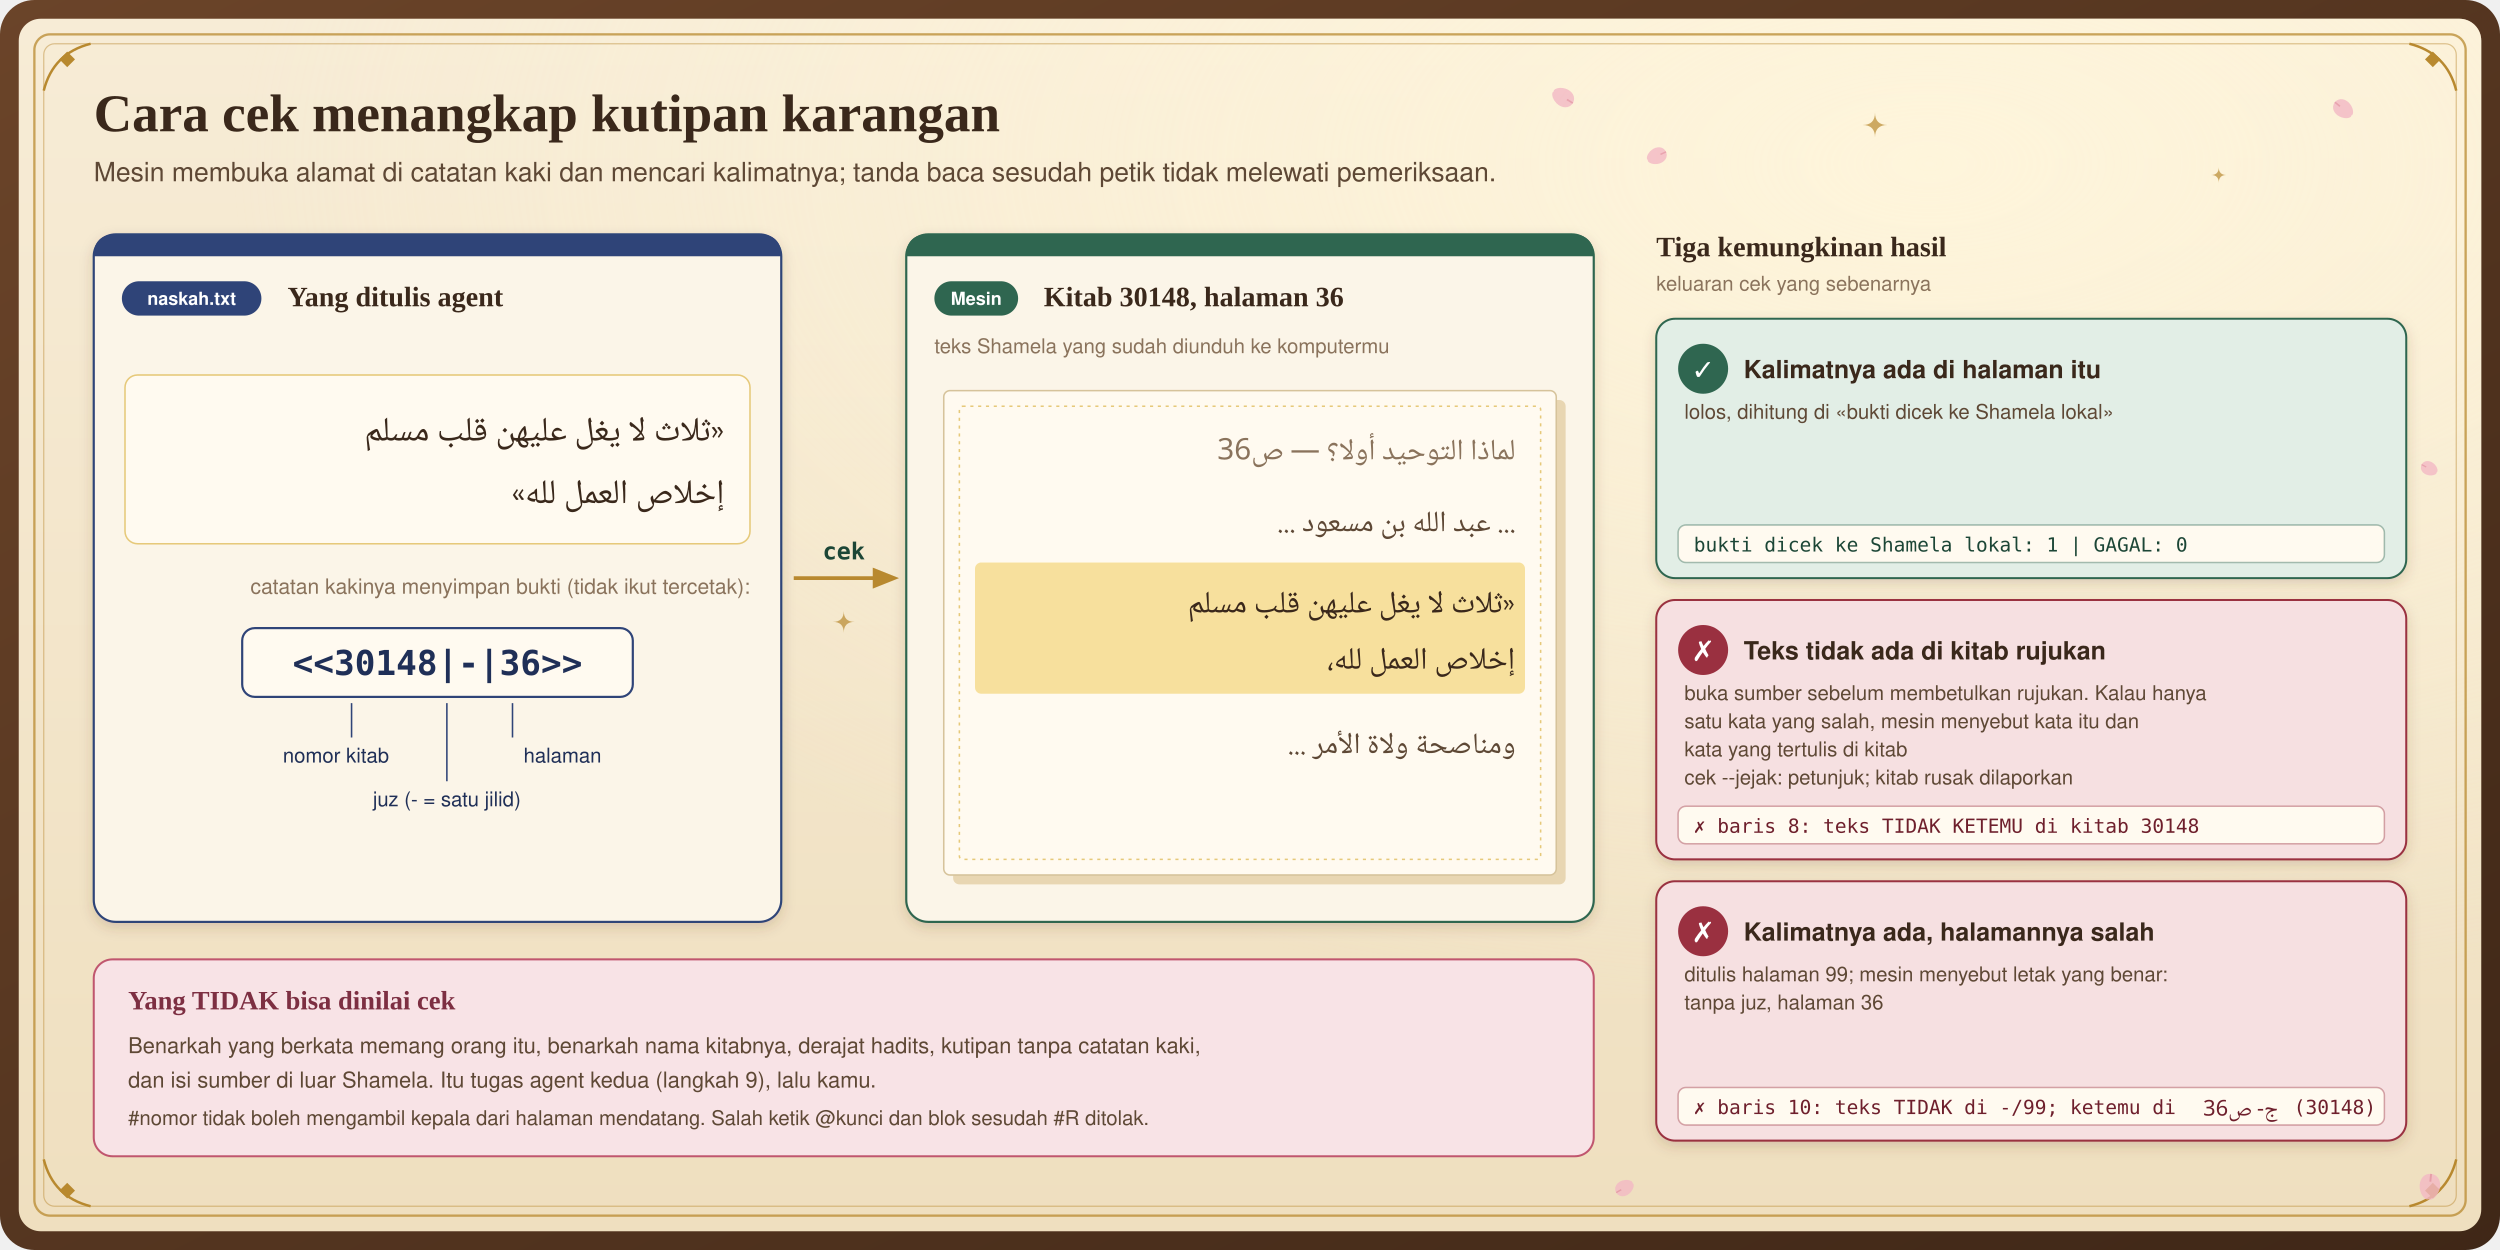
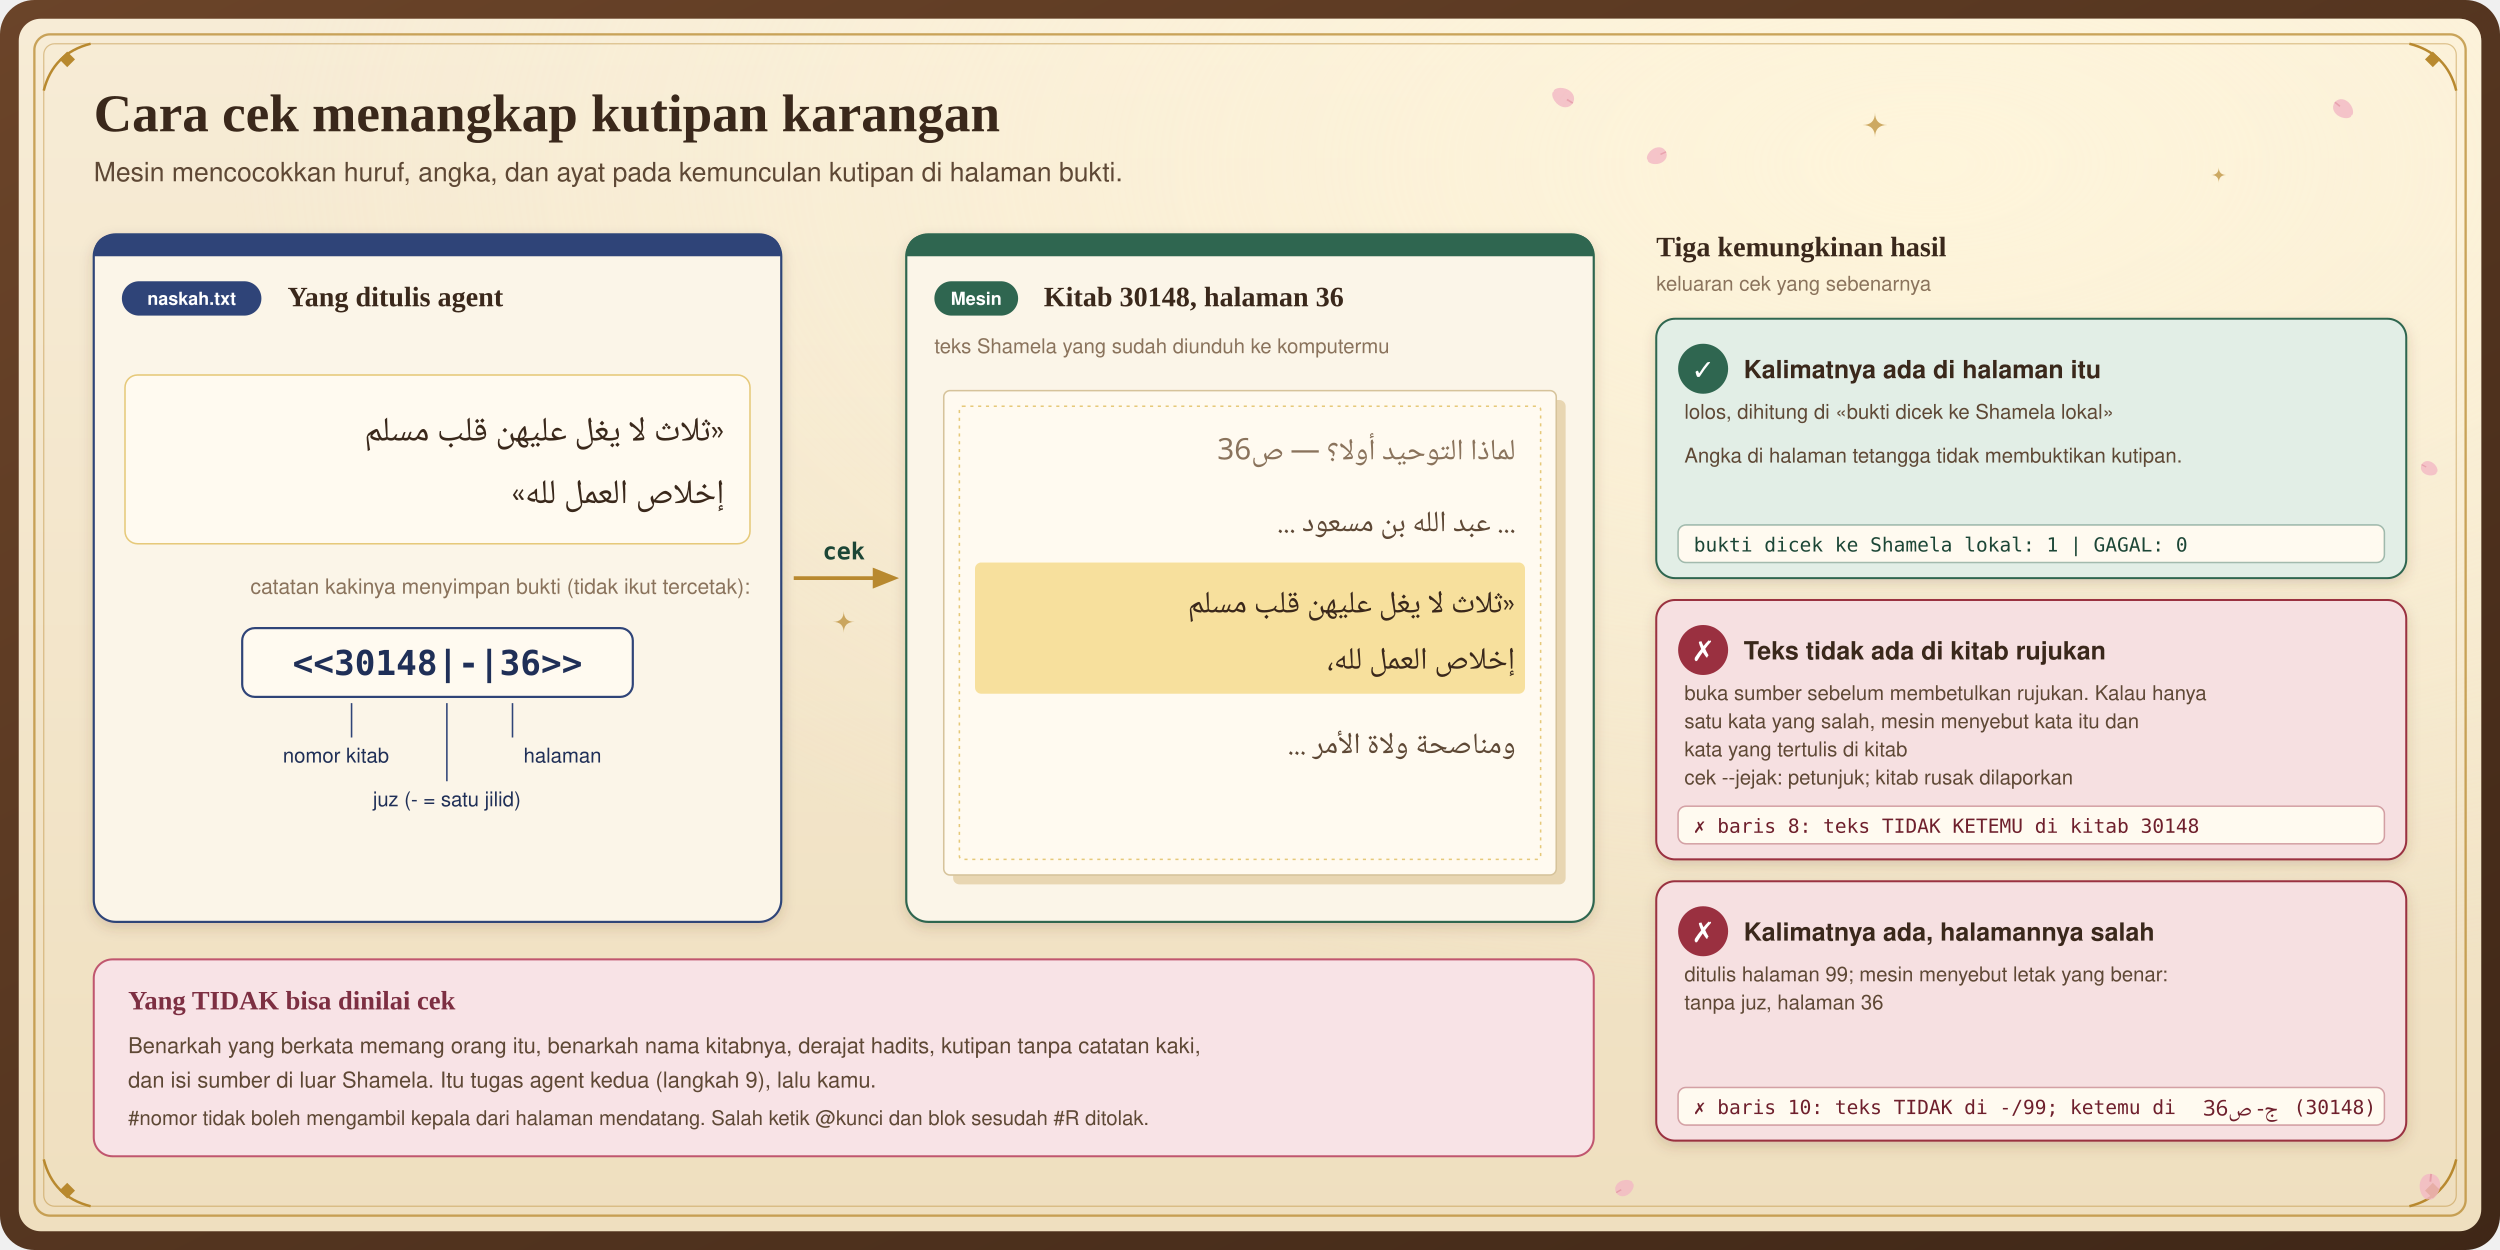
<svg xmlns="http://www.w3.org/2000/svg" viewBox="0 0 1600 800" width="1600" height="800" role="img" font-family="Segoe UI, Helvetica, Arial, sans-serif">
  <defs>
    <linearGradient id="kertas" x1="0" y1="0" x2="0" y2="1">
      <stop offset="0" stop-color="#f7ecd6" />
      <stop offset="1" stop-color="#efdfbf" />
    </linearGradient>
    <radialGradient id="sinar" cx="0.78" cy="0.12" r="0.7">
      <stop offset="0" stop-color="#fff6dc" stop-opacity="0.9" />
      <stop offset="1" stop-color="#fff6dc" stop-opacity="0" />
    </radialGradient>
    <linearGradient id="kayu" x1="0" y1="0" x2="1" y2="1">
      <stop offset="0" stop-color="#6b4429" />
      <stop offset="1" stop-color="#3f2717" />
    </linearGradient>
    <filter id="bayang" x="-5%" y="-5%" width="110%" height="120%">
      <feDropShadow dx="0" dy="3" stdDeviation="4" flood-color="#5a3a1e" flood-opacity="0.18" />
    </filter>
    <marker id="p" viewBox="0 0 10 10" refX="8" refY="5" markerWidth="7" markerHeight="7" orient="auto">
      <path d="M0 1L10 5L0 9z" fill="#8a735c" />
    </marker>
    <marker id="pm" viewBox="0 0 10 10" refX="8" refY="5" markerWidth="7" markerHeight="7" orient="auto">
      <path d="M0 1L10 5L0 9z" fill="#9a3040" />
    </marker>
    <marker id="pg" viewBox="0 0 10 10" refX="8" refY="5" markerWidth="7" markerHeight="7" orient="auto">
      <path d="M0 1L10 5L0 9z" fill="#b8892f" />
    </marker>
  </defs>
  <rect width="1600" height="800" rx="22" fill="url(#kayu)" />
  <rect x="12" y="12" width="1576" height="776" rx="14" fill="url(#kertas)" />
  <rect x="12" y="12" width="1576" height="776" rx="14" fill="url(#sinar)" />
  <rect x="22" y="22" width="1556" height="756" rx="10" fill="none" stroke="#b8892f" stroke-width="1.5" stroke-opacity="0.75" />
  <rect x="28" y="28" width="1544" height="744" rx="7" fill="none" stroke="#b8892f" stroke-width="0.8" stroke-opacity="0.45" />
  <path d="M28 58Q34 34 58 28" fill="none" stroke="#b8892f" stroke-width="1.6" />
  <path d="M38 38l5 -5l5 5l-5 5z" fill="#b8892f" />
  <path d="M1572 58Q1566 34 1542 28" fill="none" stroke="#b8892f" stroke-width="1.6" />
  <path d="M1562 38l-5 -5l-5 5l5 5z" fill="#b8892f" />
  <path d="M28 742Q34 766 58 772" fill="none" stroke="#b8892f" stroke-width="1.6" />
  <path d="M38 762l5 5l5 -5l-5 -5z" fill="#b8892f" />
  <path d="M1572 742Q1566 766 1542 772" fill="none" stroke="#b8892f" stroke-width="1.6" />
  <path d="M1562 762l-5 5l-5 -5l5 -5z" fill="#b8892f" />
  <text x="60" y="84" font-size="34" font-weight="700" font-family="Georgia, 'Times New Roman', serif" fill="#3a281b">Cara cek menangkap kutipan karangan</text>
-   <text x="60" y="116" font-size="17" fill="#5e4835">Mesin membuka alamat di catatan kaki dan mencari kalimatnya; tanda baca sesudah petik tidak melewati pemeriksaan.</text>
+   <text x="60" y="116" font-size="17" fill="#5e4835">Mesin mencocokkan huruf, angka, dan ayat pada kemunculan kutipan di halaman bukti.</text>
  <rect x="60" y="150" width="440" height="440" rx="14" fill="#fbf5e8" stroke="#2f4478" stroke-width="1.4" filter="url(#bayang)" />
  <path d="M60 164Q60 150 74 150H486Q500 150 500 164Z" fill="#2f4478" />
  <rect x="78.0" y="180" width="89.3" height="22" rx="11.0" fill="#2f4478" />
  <text x="122.7" y="195.1" font-size="11.5" font-weight="700" fill="#fff" text-anchor="middle">naskah.txt</text>
  <text x="184" y="196" font-size="18" font-weight="700" font-family="Georgia, 'Times New Roman', serif" fill="#3a281b">Yang ditulis agent</text>
  <rect x="80" y="240" width="400" height="108" rx="8" fill="#fffaf0" stroke="#e6c97a" />
  <text x="464" y="282" font-size="22" font-weight="400" font-family="Traditional Arabic, Amiri, Noto Naskh Arabic, Segoe UI, sans-serif" direction="rtl" text-anchor="start" fill="#3a281b">«ثلاث لا يغل عليهن قلب مسلم</text>
  <text x="464" y="322" font-size="22" font-weight="400" font-family="Traditional Arabic, Amiri, Noto Naskh Arabic, Segoe UI, sans-serif" direction="rtl" text-anchor="start" fill="#3a281b">إخلاص العمل لله»</text>
  <text x="480" y="380" font-size="13.5" fill="#8a735c" text-anchor="end">catatan kakinya menyimpan bukti (tidak ikut tercetak):</text>
  <rect x="155" y="402" width="250" height="44" rx="8" fill="#fffaf0" stroke="#2f4478" stroke-width="1.4" />
  <text x="280" y="432" font-size="22" font-weight="700" font-family="Consolas, Menlo, monospace" text-anchor="middle" fill="#1f2f57">&lt;&lt;30148|-|36&gt;&gt;</text>
  <path d="M225 450V472" stroke="#2f4478" />
  <text x="215" y="488" font-size="13" fill="#1f2f57" text-anchor="middle">nomor kitab</text>
  <path d="M286 450V500" stroke="#2f4478" />
  <text x="286" y="516" font-size="13" fill="#1f2f57" text-anchor="middle">juz (- = satu jilid)</text>
  <path d="M328 450V472" stroke="#2f4478" />
  <text x="360" y="488" font-size="13" fill="#1f2f57" text-anchor="middle">halaman</text>
  <path d="M508 370.0H572" stroke="#b8892f" stroke-width="2.4" marker-end="url(#pg)" />
  <text x="540" y="358.0" font-size="15" font-weight="700" font-family="Consolas, Menlo, monospace" fill="#1c4636" text-anchor="middle">cek</text>
  <path d="M540 391.0Q540 398.0 547 398.0Q540 398.0 540 405.0Q540 398.0 533 398.0Q540 398.0 540 391.0Z" fill="#b8892f" opacity="0.7" />
  <rect x="580" y="150" width="440" height="440" rx="14" fill="#fbf5e8" stroke="#2f6650" stroke-width="1.4" filter="url(#bayang)" />
  <path d="M580 164Q580 150 594 150H1006Q1020 150 1020 164Z" fill="#2f6650" />
  <rect x="598.0" y="180" width="53.6" height="22" rx="11.0" fill="#2f6650" />
  <text x="624.8" y="195.1" font-size="11.5" font-weight="700" fill="#fff" text-anchor="middle">Mesin</text>
  <text x="668" y="196" font-size="18" font-weight="700" font-family="Georgia, 'Times New Roman', serif" fill="#3a281b">Kitab 30148, halaman 36</text>
  <text x="598" y="226" font-size="13" fill="#8a735c">teks Shamela yang sudah diunduh ke komputermu</text>
  <rect x="610" y="256" width="392" height="310" rx="4" fill="#e8d6b2" />
  <rect x="604" y="250" width="392" height="310" rx="4" fill="#fffaf0" stroke="#d6c39b" />
  <rect x="614" y="260" width="372" height="290" rx="2" fill="none" stroke="#e6c97a" stroke-dasharray="2 3" />
  <text x="970" y="294" font-size="19" font-weight="400" font-family="Traditional Arabic, Amiri, Noto Naskh Arabic, Segoe UI, sans-serif" direction="rtl" text-anchor="start" fill="#8a735c">لماذا التوحيد أولا؟ — ص36</text>
  <text x="970" y="340" font-size="19" font-weight="400" font-family="Traditional Arabic, Amiri, Noto Naskh Arabic, Segoe UI, sans-serif" direction="rtl" text-anchor="start" fill="#5e4835">... عبد الله بن مسعود ...</text>
  <rect x="624" y="360" width="352" height="84" rx="4" fill="#f6dc8e" opacity="0.85" />
  <text x="970" y="392" font-size="20" font-weight="400" font-family="Traditional Arabic, Amiri, Noto Naskh Arabic, Segoe UI, sans-serif" direction="rtl" text-anchor="start" fill="#3a281b">«ثلاث لا يغل عليهن قلب مسلم</text>
  <text x="970" y="428" font-size="20" font-weight="400" font-family="Traditional Arabic, Amiri, Noto Naskh Arabic, Segoe UI, sans-serif" direction="rtl" text-anchor="start" fill="#3a281b">إخلاص العمل لله،</text>
  <text x="970" y="482" font-size="19" font-weight="400" font-family="Traditional Arabic, Amiri, Noto Naskh Arabic, Segoe UI, sans-serif" direction="rtl" text-anchor="start" fill="#5e4835">ومناصحة ولاة الأمر ...</text>
  <text x="1060" y="164" font-size="18" font-weight="700" font-family="Georgia, 'Times New Roman', serif" fill="#3a281b">Tiga kemungkinan hasil</text>
  <text x="1060" y="186" font-size="13" fill="#8a735c">keluaran cek yang sebenarnya</text>
  <rect x="1060" y="204" width="480" height="166" rx="12" fill="#e2eee6" stroke="#2f6650" stroke-width="1.3" filter="url(#bayang)" />
  <circle cx="1090" cy="236" r="16" fill="#2f6650" />
  <text x="1090" y="243" font-size="18" font-weight="700" fill="#fff" text-anchor="middle">✓</text>
  <text x="1116" y="242" font-size="16" font-weight="700" fill="#3a281b">Kalimatnya ada di halaman itu</text>
  <text x="1078" y="268" font-size="13" fill="#5e4835">lolos, dihitung di «bukti dicek ke Shamela lokal»</text>
+   <text x="1078" y="296" font-size="13" fill="#5e4835">Angka di halaman tetangga tidak membuktikan kutipan.</text>
  <rect x="1074" y="336" width="452" height="24" rx="5" fill="#fffaf0" stroke="#2f6650" stroke-opacity="0.4" />
  <text x="1084" y="353" font-size="12.5" font-family="Consolas, Menlo, monospace" fill="#1c4636">bukti dicek ke Shamela lokal: 1 | GAGAL: 0</text>
  <rect x="1060" y="384" width="480" height="166" rx="12" fill="#f6e0e1" stroke="#9a3040" stroke-width="1.3" filter="url(#bayang)" />
  <circle cx="1090" cy="416" r="16" fill="#9a3040" />
  <text x="1090" y="423" font-size="18" font-weight="700" fill="#fff" text-anchor="middle">✗</text>
  <text x="1116" y="422" font-size="16" font-weight="700" fill="#3a281b">Teks tidak ada di kitab rujukan</text>
  <text x="1078" y="448" font-size="13" fill="#5e4835">buka sumber sebelum membetulkan rujukan. Kalau hanya</text>
  <text x="1078" y="466" font-size="13" fill="#5e4835">satu kata yang salah, mesin menyebut kata itu dan</text>
  <text x="1078" y="484" font-size="13" fill="#5e4835">kata yang tertulis di kitab</text>
  <text x="1078" y="502" font-size="13" fill="#5e4835">cek --jejak: petunjuk; kitab rusak dilaporkan</text>
  <rect x="1074" y="516" width="452" height="24" rx="5" fill="#fffaf0" stroke="#9a3040" stroke-opacity="0.4" />
  <text x="1084" y="533" font-size="12.5" font-family="Consolas, Menlo, monospace" fill="#6e1f2c">✗ baris 8: teks TIDAK KETEMU di kitab 30148</text>
  <rect x="1060" y="564" width="480" height="166" rx="12" fill="#f6e0e1" stroke="#9a3040" stroke-width="1.3" filter="url(#bayang)" />
  <circle cx="1090" cy="596" r="16" fill="#9a3040" />
  <text x="1090" y="603" font-size="18" font-weight="700" fill="#fff" text-anchor="middle">✗</text>
  <text x="1116" y="602" font-size="16" font-weight="700" fill="#3a281b">Kalimatnya ada, halamannya salah</text>
  <text x="1078" y="628" font-size="13" fill="#5e4835">ditulis halaman 99; mesin menyebut letak yang benar:</text>
  <text x="1078" y="646" font-size="13" fill="#5e4835">tanpa juz, halaman 36</text>
  <rect x="1074" y="696" width="452" height="24" rx="5" fill="#fffaf0" stroke="#9a3040" stroke-opacity="0.4" />
  <text x="1084" y="713" font-size="12.5" font-family="Consolas, Menlo, monospace" fill="#6e1f2c">✗ baris 10: teks TIDAK di -/99; ketemu di</text>
  <text x="1410" y="714" font-size="14" font-family="Traditional Arabic, Amiri, Noto Naskh Arabic, Segoe UI, sans-serif" fill="#6e1f2c">ج- ص36</text>
  <text x="1468" y="713" font-size="12.5" font-family="Consolas, Menlo, monospace" fill="#6e1f2c">(30148)</text>
  <rect x="60" y="614" width="960" height="126" rx="12" fill="#f8e3e6" stroke="#c0566e" stroke-width="1.3" />
  <text x="82" y="646" font-size="17" font-weight="700" font-family="Georgia, 'Times New Roman', serif" fill="#7d2f42">Yang TIDAK bisa dinilai cek</text>
  <text x="82" y="674" font-size="14" fill="#5e4835">Benarkah yang berkata memang orang itu, benarkah nama kitabnya, derajat hadits, kutipan tanpa catatan kaki,</text>
  <text x="82" y="696" font-size="14" fill="#5e4835">dan isi sumber di luar Shamela. Itu tugas agent kedua (langkah 9), lalu kamu.</text>
  <text x="82" y="720" font-size="13" fill="#5e4835">#nomor tidak boleh mengambil kepala dari halaman mendatang. Salah ketik @kunci dan blok sesudah #R ditolak.</text>
  <g transform="translate(1000 62) rotate(121) scale(1.10)" opacity="0.8">
    <path d="M0 -7C4 -7 6 -3 5 1C4 5 1 7 0 6C-1 7 -4 5 -5 1C-6 -3 -4 -7 0 -7Z" fill="#f2b8c4" />
    <path d="M0 -7L0 -3" stroke="#e48fa3" stroke-width="1" />
  </g>
  <g transform="translate(1060 100) rotate(66) scale(0.98)" opacity="0.8">
    <path d="M0 -7C4 -7 6 -3 5 1C4 5 1 7 0 6C-1 7 -4 5 -5 1C-6 -3 -4 -7 0 -7Z" fill="#f2b8c4" />
    <path d="M0 -7L0 -3" stroke="#e48fa3" stroke-width="1" />
  </g>
  <g transform="translate(1500 70) rotate(309) scale(1.04)" opacity="0.8">
    <path d="M0 -7C4 -7 6 -3 5 1C4 5 1 7 0 6C-1 7 -4 5 -5 1C-6 -3 -4 -7 0 -7Z" fill="#f2b8c4" />
    <path d="M0 -7L0 -3" stroke="#e48fa3" stroke-width="1" />
  </g>
  <g transform="translate(1555 300) rotate(297) scale(0.83)" opacity="0.8">
    <path d="M0 -7C4 -7 6 -3 5 1C4 5 1 7 0 6C-1 7 -4 5 -5 1C-6 -3 -4 -7 0 -7Z" fill="#f2b8c4" />
    <path d="M0 -7L0 -3" stroke="#e48fa3" stroke-width="1" />
  </g>
  <g transform="translate(1555 760) rotate(6) scale(1.25)" opacity="0.8">
    <path d="M0 -7C4 -7 6 -3 5 1C4 5 1 7 0 6C-1 7 -4 5 -5 1C-6 -3 -4 -7 0 -7Z" fill="#f2b8c4" />
    <path d="M0 -7L0 -3" stroke="#e48fa3" stroke-width="1" />
  </g>
  <g transform="translate(1040 760) rotate(240) scale(0.93)" opacity="0.8">
    <path d="M0 -7C4 -7 6 -3 5 1C4 5 1 7 0 6C-1 7 -4 5 -5 1C-6 -3 -4 -7 0 -7Z" fill="#f2b8c4" />
    <path d="M0 -7L0 -3" stroke="#e48fa3" stroke-width="1" />
  </g>
  <path d="M1200 72Q1200 80 1208 80Q1200 80 1200 88Q1200 80 1192 80Q1200 80 1200 72Z" fill="#b8892f" opacity="0.7" />
  <path d="M1420 107Q1420 112 1425 112Q1420 112 1420 117Q1420 112 1415 112Q1420 112 1420 107Z" fill="#b8892f" opacity="0.7" />
</svg>
